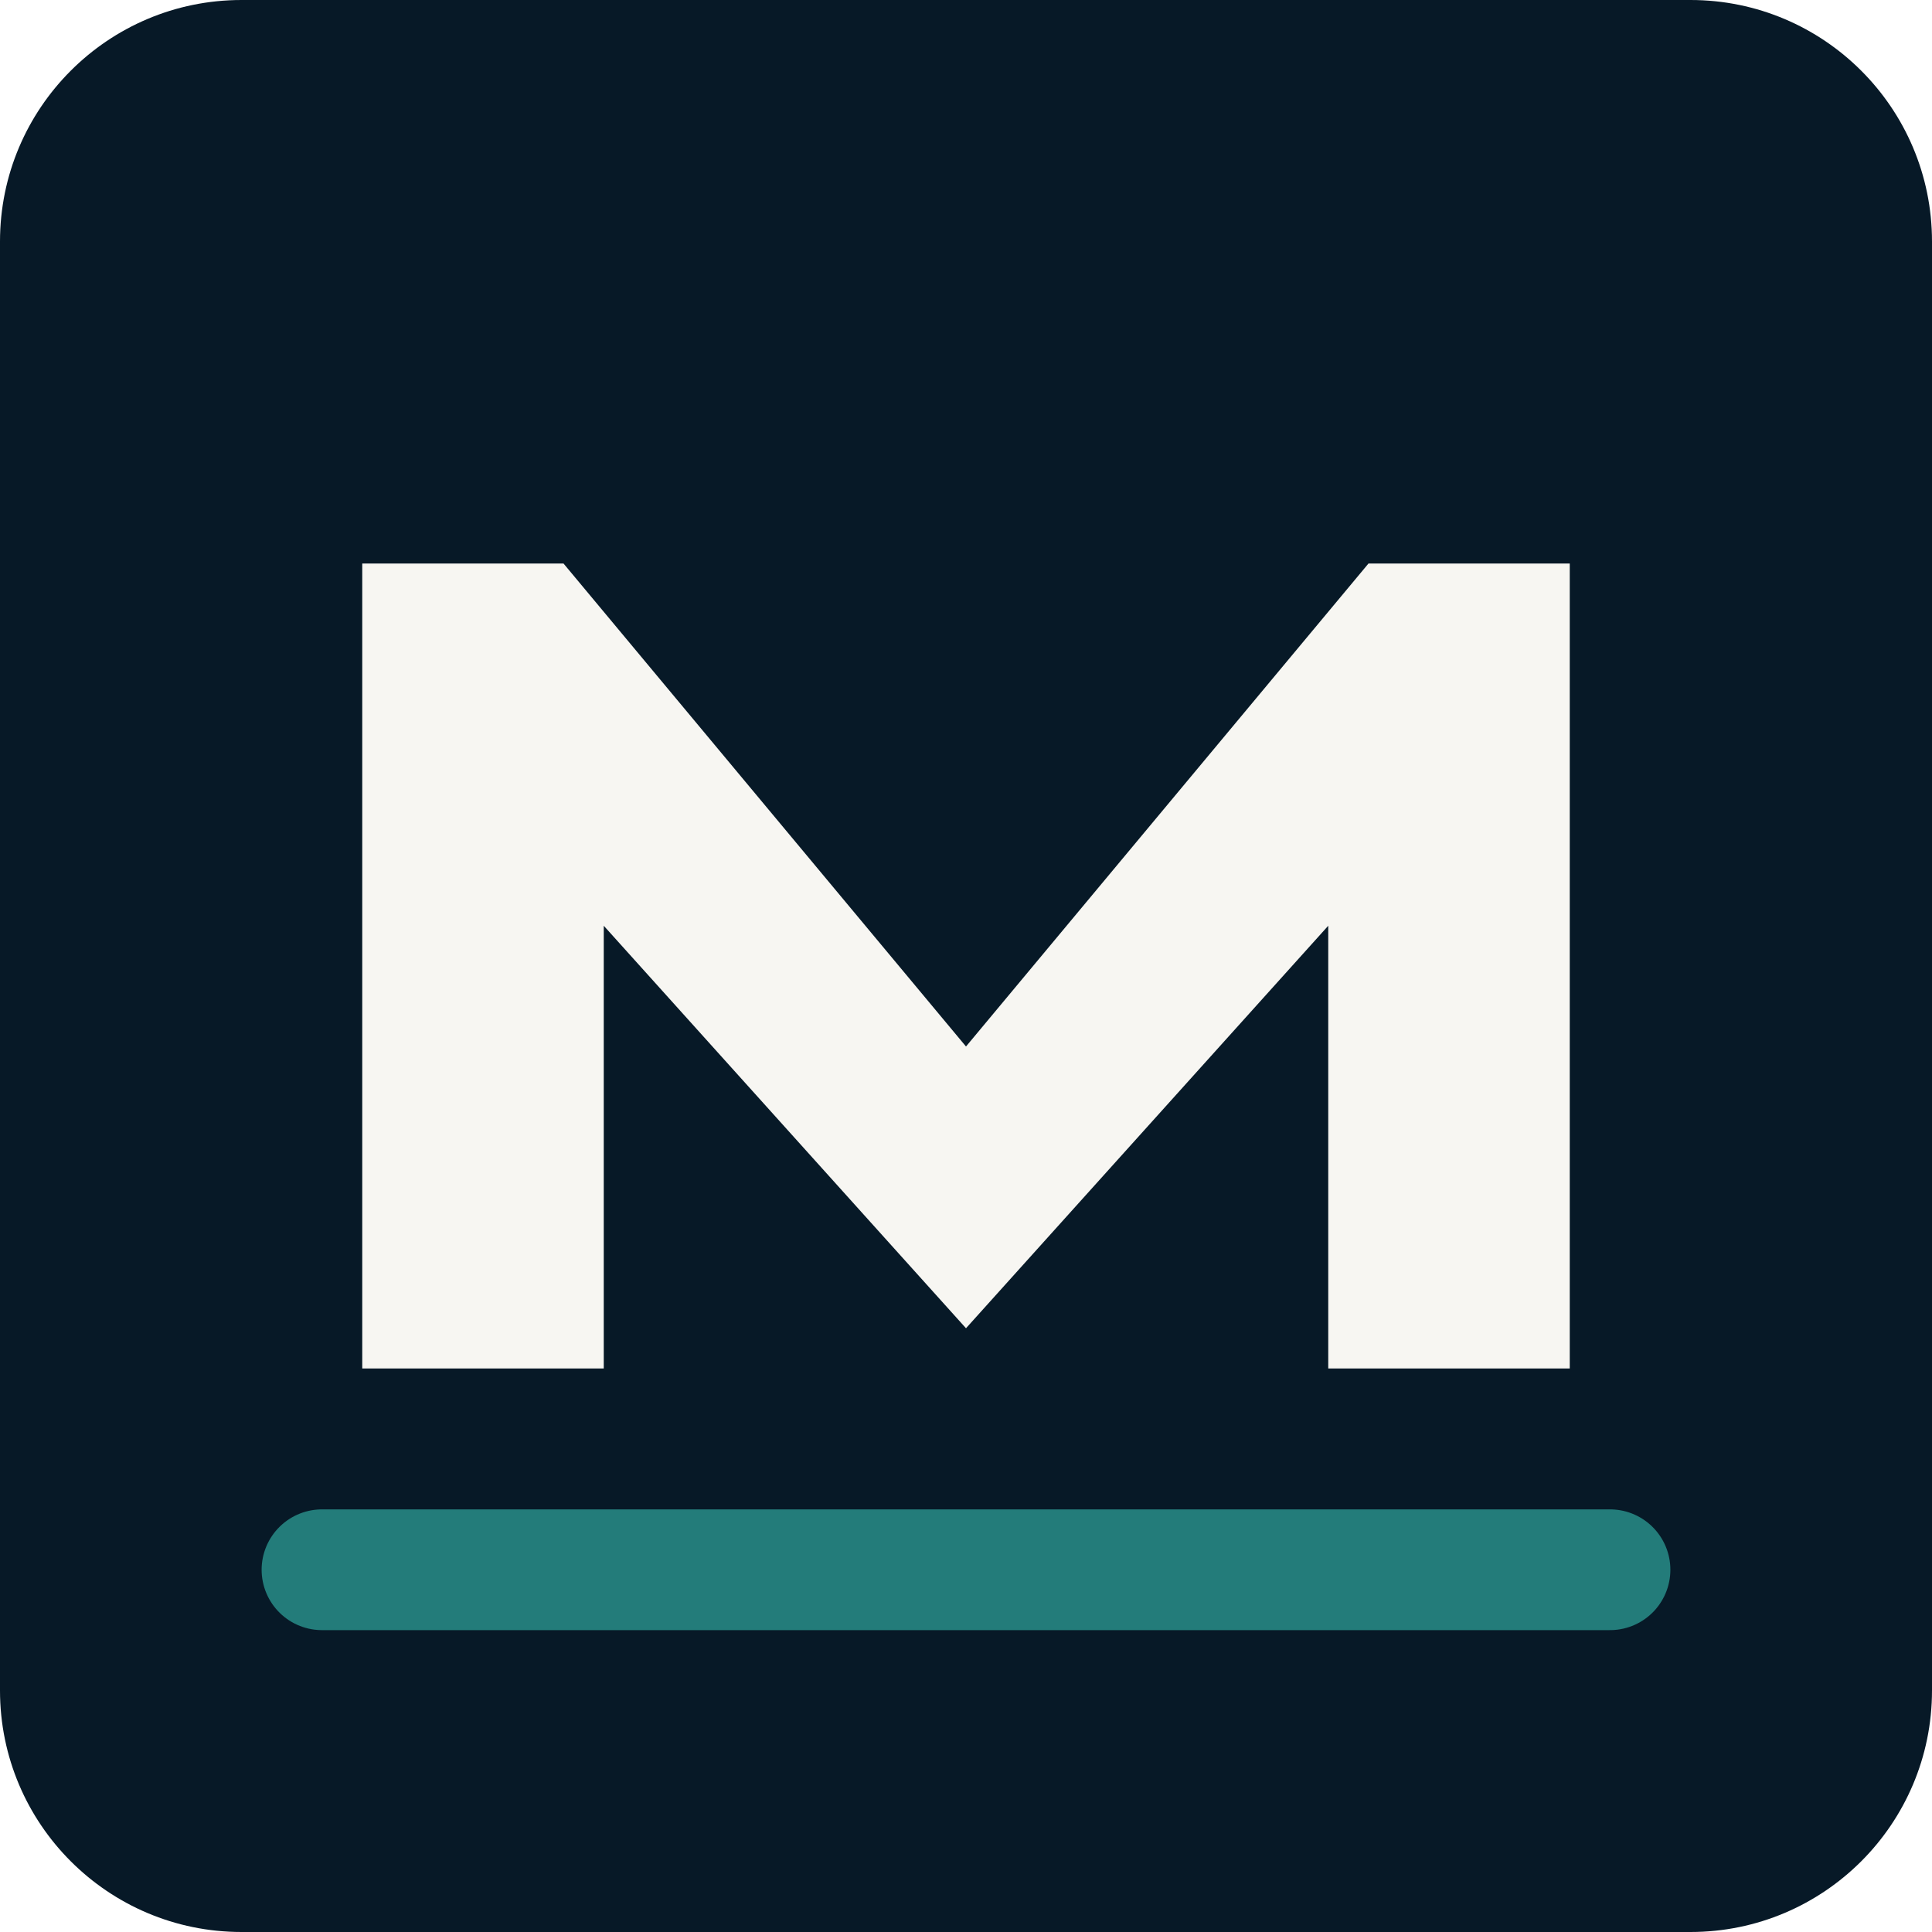
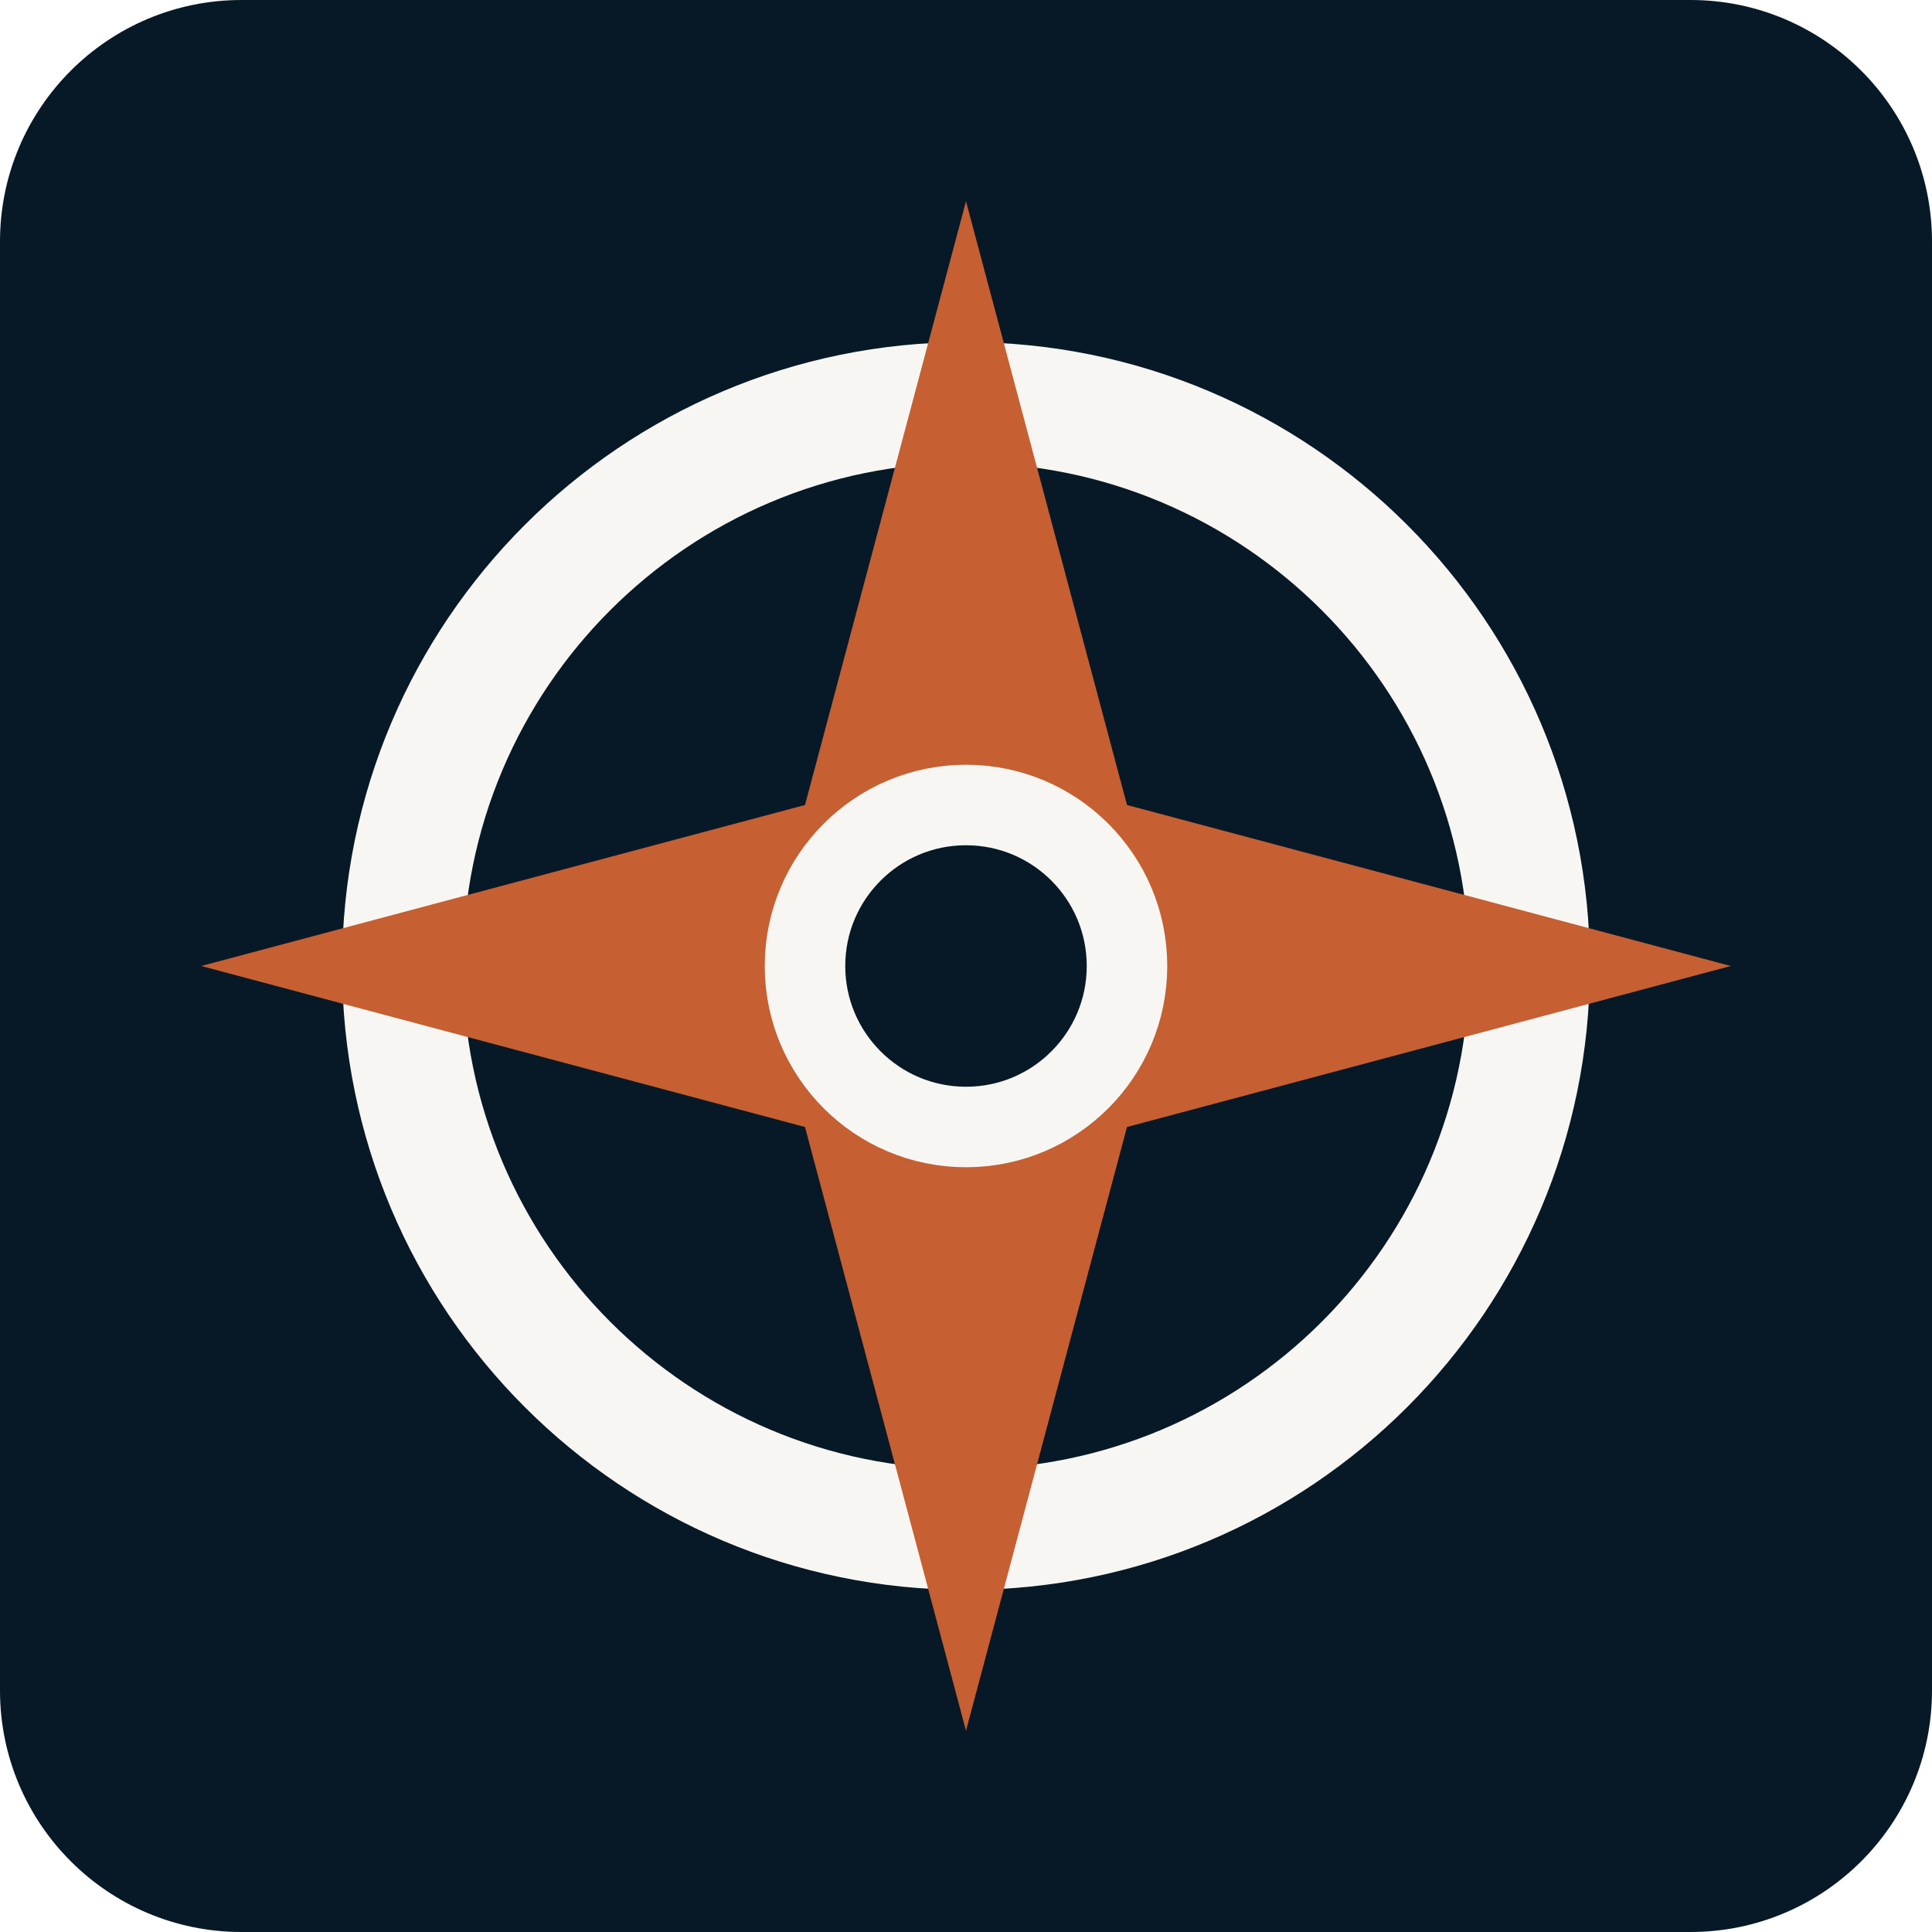
<svg xmlns="http://www.w3.org/2000/svg" viewBox="0 0 48 48">
  <rect width="48" height="48" rx="6" fill="#071927" />
-   <path d="M9 34V14h5l10 12 10-12h5v20h-6V23l-9 10-9-10v11z" fill="#f7f6f2" />
-   <path d="M8 39h32" stroke="#237c7a" stroke-linecap="round" stroke-width="3" />
+   <circle cx="24" cy="24" r="14" fill="none" stroke="#f7f6f2" stroke-width="3" />
+   <path d="M24 5l4 15 15 4-15 4-4 15-4-15-15-4 15-4z" fill="#c65f32" />
+   <circle cx="24" cy="24" r="4" fill="#071927" stroke="#f7f6f2" stroke-width="2" />
</svg>
